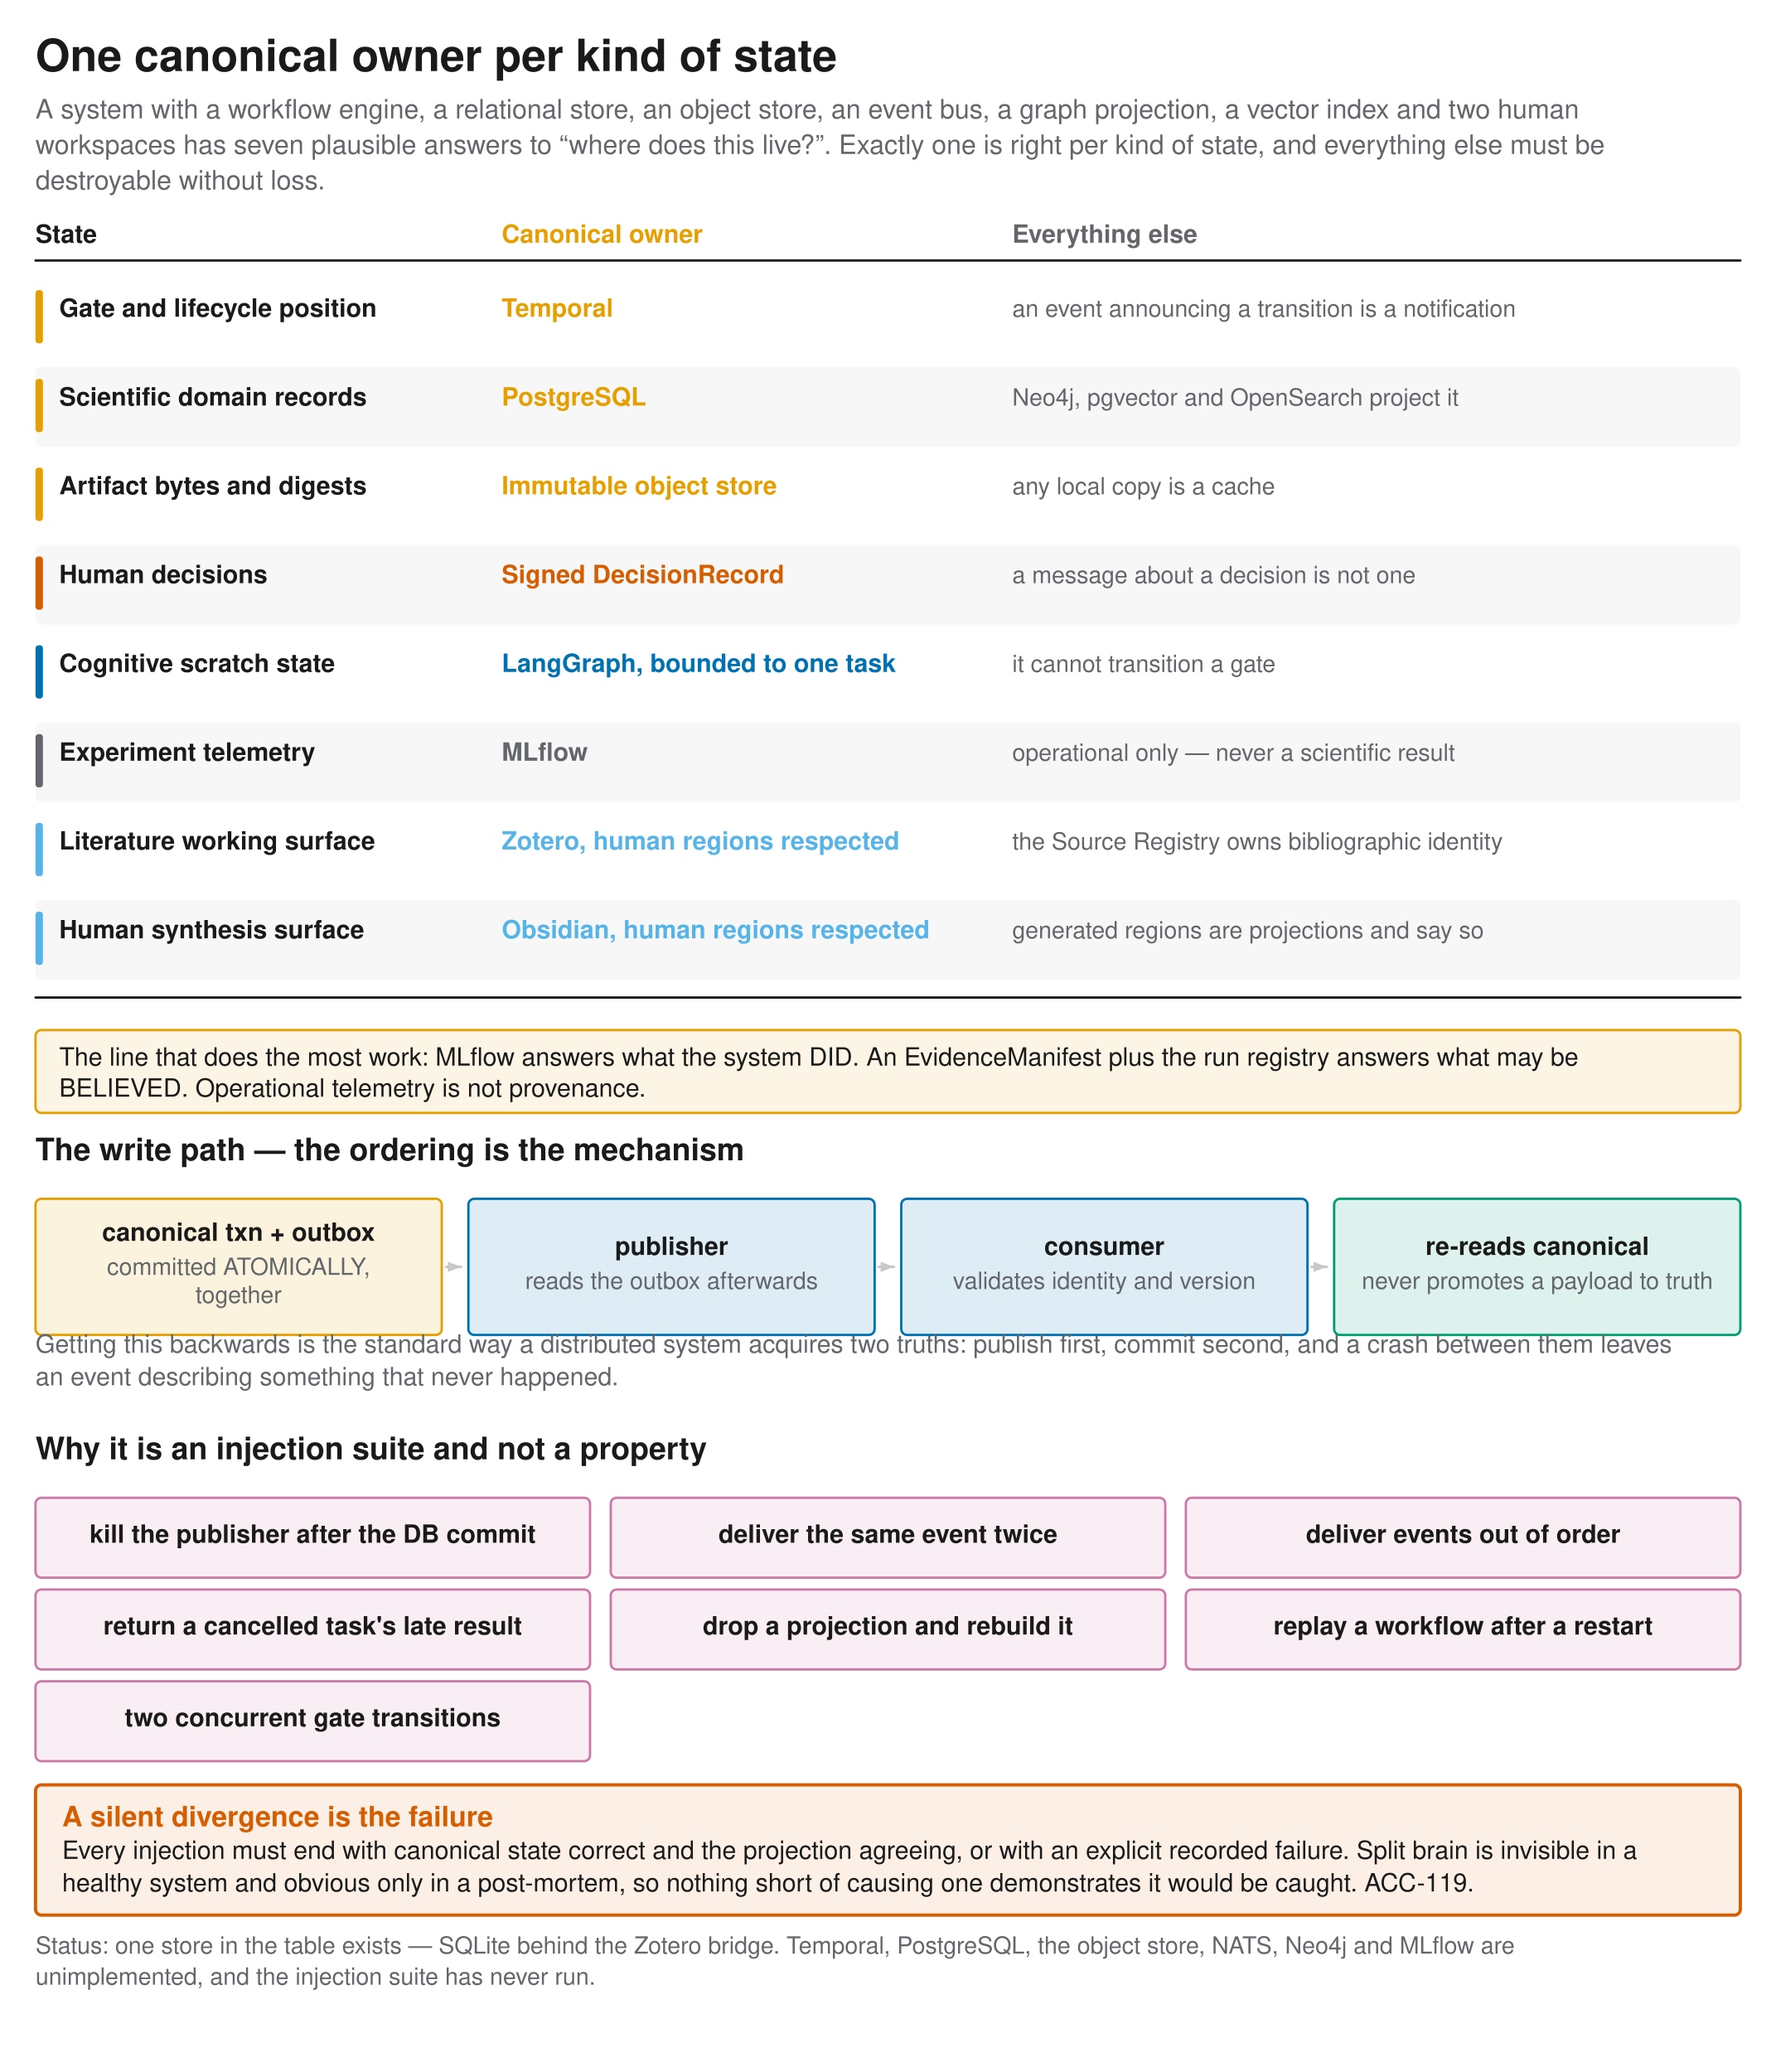
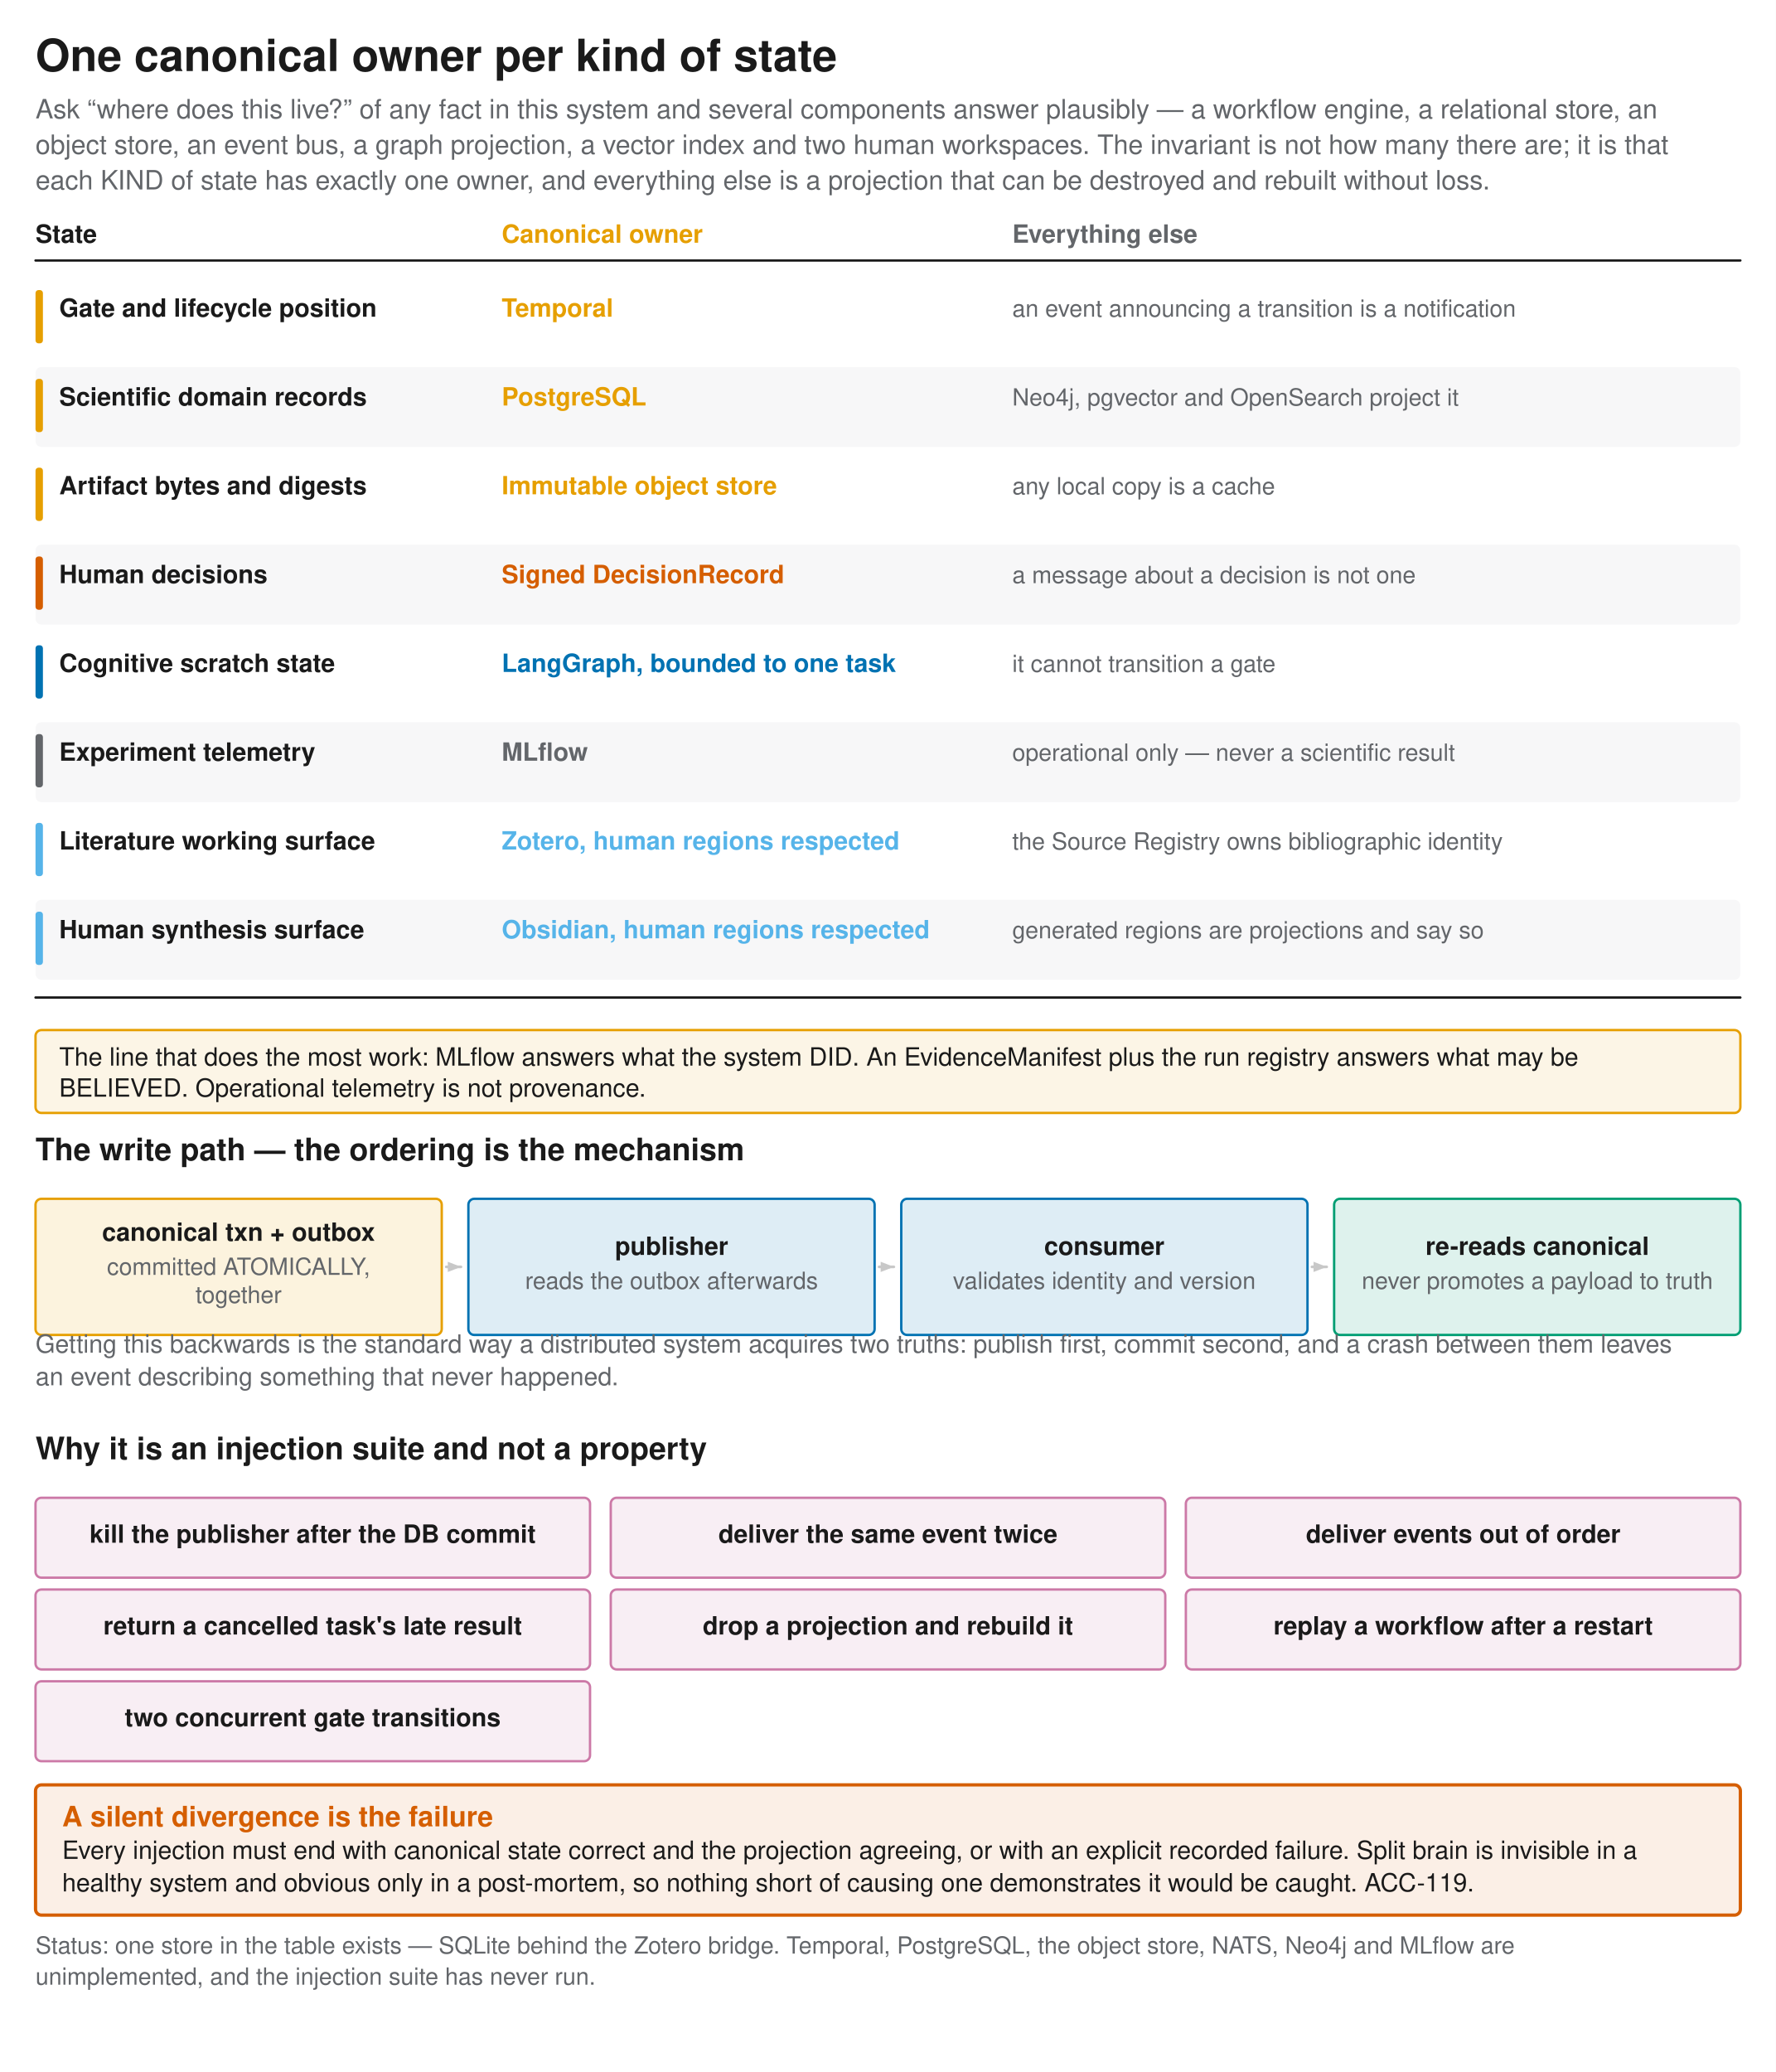
<svg xmlns="http://www.w3.org/2000/svg" viewBox="0 0 1200 1400" width="100%" role="img">
  <defs>
    <marker id="arrow" viewBox="0 0 10 10" refX="9" refY="5" markerWidth="7" markerHeight="7" orient="auto-start-reverse">
      <path d="M 0 1 L 9 5 L 0 9 z" fill="context-stroke" />
    </marker>
    <marker id="arrowsm" viewBox="0 0 10 10" refX="9" refY="5" markerWidth="5.5" markerHeight="5.5" orient="auto-start-reverse">
      <path d="M 0 1.5 L 9 5 L 0 8.5 z" fill="context-stroke" />
    </marker>
    <pattern id="hatch" width="7" height="7" patternTransform="rotate(45)" patternUnits="userSpaceOnUse">
      <line x1="0" y1="0" x2="0" y2="7" stroke="#C8C8C8" stroke-width="2.2" />
    </pattern>
  </defs>
  <rect width="1200" height="1400" fill="#FFFFFF" />
  <text x="24.0" y="48.0" font-family="Helvetica, Arial, 'Liberation Sans', 'DejaVu Sans', sans-serif" font-size="30" font-weight="700" font-style="normal" fill="#1A1A1A" text-anchor="start">One canonical owner per kind of state</text>
-   <text x="24.0" y="80.0" font-family="Helvetica, Arial, 'Liberation Sans', 'DejaVu Sans', sans-serif" font-size="18" font-weight="400" font-style="normal" fill="#63666A" text-anchor="start">A system with a workflow engine, a relational store, an object store, an event bus, a graph projection, a vector index and two human</text>
-   <text x="24.0" y="104.0" font-family="Helvetica, Arial, 'Liberation Sans', 'DejaVu Sans', sans-serif" font-size="18" font-weight="400" font-style="normal" fill="#63666A" text-anchor="start">workspaces has seven plausible answers to “where does this live?”. Exactly one is right per kind of state, and everything else must be</text>
-   <text x="24.0" y="128.0" font-family="Helvetica, Arial, 'Liberation Sans', 'DejaVu Sans', sans-serif" font-size="18" font-weight="400" font-style="normal" fill="#63666A" text-anchor="start">destroyable without loss.</text>
+   <text x="24.0" y="80.0" font-family="Helvetica, Arial, 'Liberation Sans', 'DejaVu Sans', sans-serif" font-size="18" font-weight="400" font-style="normal" fill="#63666A" text-anchor="start">Ask “where does this live?” of any fact in this system and several components answer plausibly — a workflow engine, a relational store, an</text>
+   <text x="24.0" y="104.0" font-family="Helvetica, Arial, 'Liberation Sans', 'DejaVu Sans', sans-serif" font-size="18" font-weight="400" font-style="normal" fill="#63666A" text-anchor="start">object store, an event bus, a graph projection, a vector index and two human workspaces. The invariant is not how many there are; it is that</text>
+   <text x="24.0" y="128.0" font-family="Helvetica, Arial, 'Liberation Sans', 'DejaVu Sans', sans-serif" font-size="18" font-weight="400" font-style="normal" fill="#63666A" text-anchor="start">each KIND of state has exactly one owner, and everything else is a projection that can be destroyed and rebuilt without loss.</text>
  <text x="24.0" y="164.0" font-family="Helvetica, Arial, 'Liberation Sans', 'DejaVu Sans', sans-serif" font-size="17" font-weight="700" font-style="normal" fill="#1A1A1A" text-anchor="start">State</text>
  <text x="339.0" y="164.0" font-family="Helvetica, Arial, 'Liberation Sans', 'DejaVu Sans', sans-serif" font-size="17" font-weight="700" font-style="normal" fill="#E69F00" text-anchor="start">Canonical owner</text>
  <text x="684.0" y="164.0" font-family="Helvetica, Arial, 'Liberation Sans', 'DejaVu Sans', sans-serif" font-size="17" font-weight="700" font-style="normal" fill="#63666A" text-anchor="start">Everything else</text>
  <path d="M 24 176 L 1176 176" fill="none" stroke="#1A1A1A" stroke-width="1.6" stroke-linecap="round" stroke-linejoin="round" />
  <rect x="24.0" y="196.0" width="5.0" height="36.0" rx="2" fill="#E69F00" stroke="none" stroke-width="0" />
  <text x="40.0" y="214.0" font-family="Helvetica, Arial, 'Liberation Sans', 'DejaVu Sans', sans-serif" font-size="17" font-weight="600" font-style="normal" fill="#1A1A1A" text-anchor="start">Gate and lifecycle position</text>
  <text x="339.0" y="214.0" font-family="Helvetica, Arial, 'Liberation Sans', 'DejaVu Sans', sans-serif" font-size="17" font-weight="600" font-style="normal" fill="#E69F00" text-anchor="start">Temporal</text>
  <text x="684.0" y="214.0" font-family="Helvetica, Arial, 'Liberation Sans', 'DejaVu Sans', sans-serif" font-size="16" font-weight="400" font-style="normal" fill="#63666A" text-anchor="start">an event announcing a transition is a notification</text>
  <rect x="24.0" y="248.0" width="1152.0" height="54.0" rx="4" fill="#f7f7f8" stroke="none" stroke-width="0" />
  <rect x="24.0" y="256.0" width="5.0" height="36.0" rx="2" fill="#E69F00" stroke="none" stroke-width="0" />
  <text x="40.0" y="274.0" font-family="Helvetica, Arial, 'Liberation Sans', 'DejaVu Sans', sans-serif" font-size="17" font-weight="600" font-style="normal" fill="#1A1A1A" text-anchor="start">Scientific domain records</text>
  <text x="339.0" y="274.0" font-family="Helvetica, Arial, 'Liberation Sans', 'DejaVu Sans', sans-serif" font-size="17" font-weight="600" font-style="normal" fill="#E69F00" text-anchor="start">PostgreSQL</text>
  <text x="684.0" y="274.0" font-family="Helvetica, Arial, 'Liberation Sans', 'DejaVu Sans', sans-serif" font-size="16" font-weight="400" font-style="normal" fill="#63666A" text-anchor="start">Neo4j, pgvector and OpenSearch project it</text>
  <rect x="24.0" y="316.0" width="5.0" height="36.0" rx="2" fill="#E69F00" stroke="none" stroke-width="0" />
  <text x="40.0" y="334.0" font-family="Helvetica, Arial, 'Liberation Sans', 'DejaVu Sans', sans-serif" font-size="17" font-weight="600" font-style="normal" fill="#1A1A1A" text-anchor="start">Artifact bytes and digests</text>
  <text x="339.0" y="334.0" font-family="Helvetica, Arial, 'Liberation Sans', 'DejaVu Sans', sans-serif" font-size="17" font-weight="600" font-style="normal" fill="#E69F00" text-anchor="start">Immutable object store</text>
  <text x="684.0" y="334.0" font-family="Helvetica, Arial, 'Liberation Sans', 'DejaVu Sans', sans-serif" font-size="16" font-weight="400" font-style="normal" fill="#63666A" text-anchor="start">any local copy is a cache</text>
  <rect x="24.0" y="368.0" width="1152.0" height="54.0" rx="4" fill="#f7f7f8" stroke="none" stroke-width="0" />
  <rect x="24.0" y="376.0" width="5.0" height="36.0" rx="2" fill="#D55E00" stroke="none" stroke-width="0" />
  <text x="40.0" y="394.0" font-family="Helvetica, Arial, 'Liberation Sans', 'DejaVu Sans', sans-serif" font-size="17" font-weight="600" font-style="normal" fill="#1A1A1A" text-anchor="start">Human decisions</text>
  <text x="339.0" y="394.0" font-family="Helvetica, Arial, 'Liberation Sans', 'DejaVu Sans', sans-serif" font-size="17" font-weight="600" font-style="normal" fill="#D55E00" text-anchor="start">Signed DecisionRecord</text>
  <text x="684.0" y="394.0" font-family="Helvetica, Arial, 'Liberation Sans', 'DejaVu Sans', sans-serif" font-size="16" font-weight="400" font-style="normal" fill="#63666A" text-anchor="start">a message about a decision is not one</text>
  <rect x="24.0" y="436.0" width="5.0" height="36.0" rx="2" fill="#0072B2" stroke="none" stroke-width="0" />
  <text x="40.0" y="454.0" font-family="Helvetica, Arial, 'Liberation Sans', 'DejaVu Sans', sans-serif" font-size="17" font-weight="600" font-style="normal" fill="#1A1A1A" text-anchor="start">Cognitive scratch state</text>
  <text x="339.0" y="454.0" font-family="Helvetica, Arial, 'Liberation Sans', 'DejaVu Sans', sans-serif" font-size="17" font-weight="600" font-style="normal" fill="#0072B2" text-anchor="start">LangGraph, bounded to one task</text>
  <text x="684.0" y="454.0" font-family="Helvetica, Arial, 'Liberation Sans', 'DejaVu Sans', sans-serif" font-size="16" font-weight="400" font-style="normal" fill="#63666A" text-anchor="start">it cannot transition a gate</text>
  <rect x="24.0" y="488.0" width="1152.0" height="54.0" rx="4" fill="#f7f7f8" stroke="none" stroke-width="0" />
  <rect x="24.0" y="496.0" width="5.0" height="36.0" rx="2" fill="#63666A" stroke="none" stroke-width="0" />
  <text x="40.0" y="514.0" font-family="Helvetica, Arial, 'Liberation Sans', 'DejaVu Sans', sans-serif" font-size="17" font-weight="600" font-style="normal" fill="#1A1A1A" text-anchor="start">Experiment telemetry</text>
  <text x="339.0" y="514.0" font-family="Helvetica, Arial, 'Liberation Sans', 'DejaVu Sans', sans-serif" font-size="17" font-weight="600" font-style="normal" fill="#63666A" text-anchor="start">MLflow</text>
  <text x="684.0" y="514.0" font-family="Helvetica, Arial, 'Liberation Sans', 'DejaVu Sans', sans-serif" font-size="16" font-weight="400" font-style="normal" fill="#63666A" text-anchor="start">operational only — never a scientific result</text>
  <rect x="24.0" y="556.0" width="5.0" height="36.0" rx="2" fill="#56B4E9" stroke="none" stroke-width="0" />
  <text x="40.0" y="574.0" font-family="Helvetica, Arial, 'Liberation Sans', 'DejaVu Sans', sans-serif" font-size="17" font-weight="600" font-style="normal" fill="#1A1A1A" text-anchor="start">Literature working surface</text>
  <text x="339.0" y="574.0" font-family="Helvetica, Arial, 'Liberation Sans', 'DejaVu Sans', sans-serif" font-size="17" font-weight="600" font-style="normal" fill="#56B4E9" text-anchor="start">Zotero, human regions respected</text>
  <text x="684.0" y="574.0" font-family="Helvetica, Arial, 'Liberation Sans', 'DejaVu Sans', sans-serif" font-size="16" font-weight="400" font-style="normal" fill="#63666A" text-anchor="start">the Source Registry owns bibliographic identity</text>
  <rect x="24.0" y="608.0" width="1152.0" height="54.0" rx="4" fill="#f7f7f8" stroke="none" stroke-width="0" />
  <rect x="24.0" y="616.0" width="5.0" height="36.0" rx="2" fill="#56B4E9" stroke="none" stroke-width="0" />
  <text x="40.0" y="634.0" font-family="Helvetica, Arial, 'Liberation Sans', 'DejaVu Sans', sans-serif" font-size="17" font-weight="600" font-style="normal" fill="#1A1A1A" text-anchor="start">Human synthesis surface</text>
  <text x="339.0" y="634.0" font-family="Helvetica, Arial, 'Liberation Sans', 'DejaVu Sans', sans-serif" font-size="17" font-weight="600" font-style="normal" fill="#56B4E9" text-anchor="start">Obsidian, human regions respected</text>
  <text x="684.0" y="634.0" font-family="Helvetica, Arial, 'Liberation Sans', 'DejaVu Sans', sans-serif" font-size="16" font-weight="400" font-style="normal" fill="#63666A" text-anchor="start">generated regions are projections and say so</text>
  <path d="M 24 674 L 1176 674" fill="none" stroke="#1A1A1A" stroke-width="1.6" stroke-linecap="round" stroke-linejoin="round" />
  <rect x="24.0" y="696.0" width="1152.0" height="56.0" rx="4" fill="#fcf5e6" stroke="#E69F00" stroke-width="1.6" />
  <text x="40.0" y="720.0" font-family="Helvetica, Arial, 'Liberation Sans', 'DejaVu Sans', sans-serif" font-size="17" font-weight="400" font-style="normal" fill="#1A1A1A" text-anchor="start">The line that does the most work: MLflow answers what the system DID. An EvidenceManifest plus the run registry answers what may be</text>
  <text x="40.0" y="741.0" font-family="Helvetica, Arial, 'Liberation Sans', 'DejaVu Sans', sans-serif" font-size="17" font-weight="400" font-style="normal" fill="#1A1A1A" text-anchor="start">BELIEVED. Operational telemetry is not provenance.</text>
  <text x="24.0" y="784.0" font-family="Helvetica, Arial, 'Liberation Sans', 'DejaVu Sans', sans-serif" font-size="21" font-weight="700" font-style="normal" fill="#1A1A1A" text-anchor="start">The write path — the ordering is the mechanism</text>
  <rect x="24.0" y="810.0" width="274.5" height="92.0" rx="4" fill="#fcf3de" stroke="#E69F00" stroke-width="1.6" />
  <text x="161.2" y="838.4" font-family="Helvetica, Arial, 'Liberation Sans', 'DejaVu Sans', sans-serif" font-size="17" font-weight="600" font-style="normal" fill="#1A1A1A" text-anchor="middle">canonical txn + outbox</text>
  <text x="161.2" y="861.4" font-family="Helvetica, Arial, 'Liberation Sans', 'DejaVu Sans', sans-serif" font-size="16" font-weight="400" font-style="normal" fill="#63666A" text-anchor="middle">committed ATOMICALLY,</text>
  <text x="161.2" y="880.4" font-family="Helvetica, Arial, 'Liberation Sans', 'DejaVu Sans', sans-serif" font-size="16" font-weight="400" font-style="normal" fill="#63666A" text-anchor="middle">together</text>
  <rect x="316.5" y="810.0" width="274.5" height="92.0" rx="4" fill="#deedf5" stroke="#0072B2" stroke-width="1.6" />
  <text x="453.8" y="847.9" font-family="Helvetica, Arial, 'Liberation Sans', 'DejaVu Sans', sans-serif" font-size="17" font-weight="600" font-style="normal" fill="#1A1A1A" text-anchor="middle">publisher</text>
  <text x="453.8" y="870.9" font-family="Helvetica, Arial, 'Liberation Sans', 'DejaVu Sans', sans-serif" font-size="16" font-weight="400" font-style="normal" fill="#63666A" text-anchor="middle">reads the outbox afterwards</text>
  <path d="M 301.5 856 L 311.5 856" fill="none" stroke="#C8C8C8" stroke-width="1.8" stroke-linecap="round" stroke-linejoin="round" marker-end="url(#arrowsm)" />
  <rect x="609.0" y="810.0" width="274.5" height="92.0" rx="4" fill="#deedf5" stroke="#0072B2" stroke-width="1.6" />
  <text x="746.2" y="847.9" font-family="Helvetica, Arial, 'Liberation Sans', 'DejaVu Sans', sans-serif" font-size="17" font-weight="600" font-style="normal" fill="#1A1A1A" text-anchor="middle">consumer</text>
  <text x="746.2" y="870.9" font-family="Helvetica, Arial, 'Liberation Sans', 'DejaVu Sans', sans-serif" font-size="16" font-weight="400" font-style="normal" fill="#63666A" text-anchor="middle">validates identity and version</text>
  <path d="M 594.0 856 L 604.0 856" fill="none" stroke="#C8C8C8" stroke-width="1.8" stroke-linecap="round" stroke-linejoin="round" marker-end="url(#arrowsm)" />
  <rect x="901.5" y="810.0" width="274.5" height="92.0" rx="4" fill="#def2ed" stroke="#009E73" stroke-width="1.6" />
  <text x="1038.8" y="847.9" font-family="Helvetica, Arial, 'Liberation Sans', 'DejaVu Sans', sans-serif" font-size="17" font-weight="600" font-style="normal" fill="#1A1A1A" text-anchor="middle">re-reads canonical</text>
  <text x="1038.8" y="870.9" font-family="Helvetica, Arial, 'Liberation Sans', 'DejaVu Sans', sans-serif" font-size="16" font-weight="400" font-style="normal" fill="#63666A" text-anchor="middle">never promotes a payload to truth</text>
  <path d="M 886.5 856 L 896.5 856" fill="none" stroke="#C8C8C8" stroke-width="1.8" stroke-linecap="round" stroke-linejoin="round" marker-end="url(#arrowsm)" />
  <text x="24.0" y="914.0" font-family="Helvetica, Arial, 'Liberation Sans', 'DejaVu Sans', sans-serif" font-size="17" font-weight="400" font-style="normal" fill="#63666A" text-anchor="start">Getting this backwards is the standard way a distributed system acquires two truths: publish first, commit second, and a crash between them leaves</text>
  <text x="24.0" y="936.0" font-family="Helvetica, Arial, 'Liberation Sans', 'DejaVu Sans', sans-serif" font-size="17" font-weight="400" font-style="normal" fill="#63666A" text-anchor="start">an event describing something that never happened.</text>
  <text x="24.0" y="986.0" font-family="Helvetica, Arial, 'Liberation Sans', 'DejaVu Sans', sans-serif" font-size="21" font-weight="700" font-style="normal" fill="#1A1A1A" text-anchor="start">Why it is an injection suite and not a property</text>
  <rect x="24.0" y="1012.0" width="374.7" height="54.0" rx="4" fill="#f8eef4" stroke="#CC79A7" stroke-width="1.6" />
  <text x="211.3" y="1042.4" font-family="Helvetica, Arial, 'Liberation Sans', 'DejaVu Sans', sans-serif" font-size="17" font-weight="600" font-style="normal" fill="#1A1A1A" text-anchor="middle">kill the publisher after the DB commit</text>
  <rect x="412.7" y="1012.0" width="374.7" height="54.0" rx="4" fill="#f8eef4" stroke="#CC79A7" stroke-width="1.6" />
  <text x="600.0" y="1042.4" font-family="Helvetica, Arial, 'Liberation Sans', 'DejaVu Sans', sans-serif" font-size="17" font-weight="600" font-style="normal" fill="#1A1A1A" text-anchor="middle">deliver the same event twice</text>
  <rect x="801.3" y="1012.0" width="374.7" height="54.0" rx="4" fill="#f8eef4" stroke="#CC79A7" stroke-width="1.6" />
  <text x="988.7" y="1042.4" font-family="Helvetica, Arial, 'Liberation Sans', 'DejaVu Sans', sans-serif" font-size="17" font-weight="600" font-style="normal" fill="#1A1A1A" text-anchor="middle">deliver events out of order</text>
  <rect x="24.0" y="1074.0" width="374.7" height="54.0" rx="4" fill="#f8eef4" stroke="#CC79A7" stroke-width="1.6" />
  <text x="211.3" y="1104.4" font-family="Helvetica, Arial, 'Liberation Sans', 'DejaVu Sans', sans-serif" font-size="17" font-weight="600" font-style="normal" fill="#1A1A1A" text-anchor="middle">return a cancelled task's late result</text>
  <rect x="412.7" y="1074.0" width="374.7" height="54.0" rx="4" fill="#f8eef4" stroke="#CC79A7" stroke-width="1.6" />
  <text x="600.0" y="1104.4" font-family="Helvetica, Arial, 'Liberation Sans', 'DejaVu Sans', sans-serif" font-size="17" font-weight="600" font-style="normal" fill="#1A1A1A" text-anchor="middle">drop a projection and rebuild it</text>
  <rect x="801.3" y="1074.0" width="374.7" height="54.0" rx="4" fill="#f8eef4" stroke="#CC79A7" stroke-width="1.6" />
  <text x="988.7" y="1104.4" font-family="Helvetica, Arial, 'Liberation Sans', 'DejaVu Sans', sans-serif" font-size="17" font-weight="600" font-style="normal" fill="#1A1A1A" text-anchor="middle">replay a workflow after a restart</text>
  <rect x="24.0" y="1136.0" width="374.7" height="54.0" rx="4" fill="#f8eef4" stroke="#CC79A7" stroke-width="1.6" />
  <text x="211.3" y="1166.4" font-family="Helvetica, Arial, 'Liberation Sans', 'DejaVu Sans', sans-serif" font-size="17" font-weight="600" font-style="normal" fill="#1A1A1A" text-anchor="middle">two concurrent gate transitions</text>
  <rect x="24.0" y="1206.0" width="1152.0" height="88.0" rx="4" fill="#fbefe6" stroke="#D55E00" stroke-width="2.2" />
  <text x="42.0" y="1234.0" font-family="Helvetica, Arial, 'Liberation Sans', 'DejaVu Sans', sans-serif" font-size="19" font-weight="700" font-style="normal" fill="#D55E00" text-anchor="start">A silent divergence is the failure</text>
  <text x="42.0" y="1256.0" font-family="Helvetica, Arial, 'Liberation Sans', 'DejaVu Sans', sans-serif" font-size="17" font-weight="400" font-style="normal" fill="#1A1A1A" text-anchor="start">Every injection must end with canonical state correct and the projection agreeing, or with an explicit recorded failure. Split brain is invisible in a</text>
  <text x="42.0" y="1278.0" font-family="Helvetica, Arial, 'Liberation Sans', 'DejaVu Sans', sans-serif" font-size="17" font-weight="400" font-style="normal" fill="#1A1A1A" text-anchor="start">healthy system and obvious only in a post-mortem, so nothing short of causing one demonstrates it would be caught. ACC-119.</text>
  <text x="24.0" y="1320.0" font-family="Helvetica, Arial, 'Liberation Sans', 'DejaVu Sans', sans-serif" font-size="16" font-weight="400" font-style="normal" fill="#63666A" text-anchor="start">Status: one store in the table exists — SQLite behind the Zotero bridge. Temporal, PostgreSQL, the object store, NATS, Neo4j and MLflow are</text>
  <text x="24.0" y="1341.0" font-family="Helvetica, Arial, 'Liberation Sans', 'DejaVu Sans', sans-serif" font-size="16" font-weight="400" font-style="normal" fill="#63666A" text-anchor="start">unimplemented, and the injection suite has never run.</text>
</svg>
